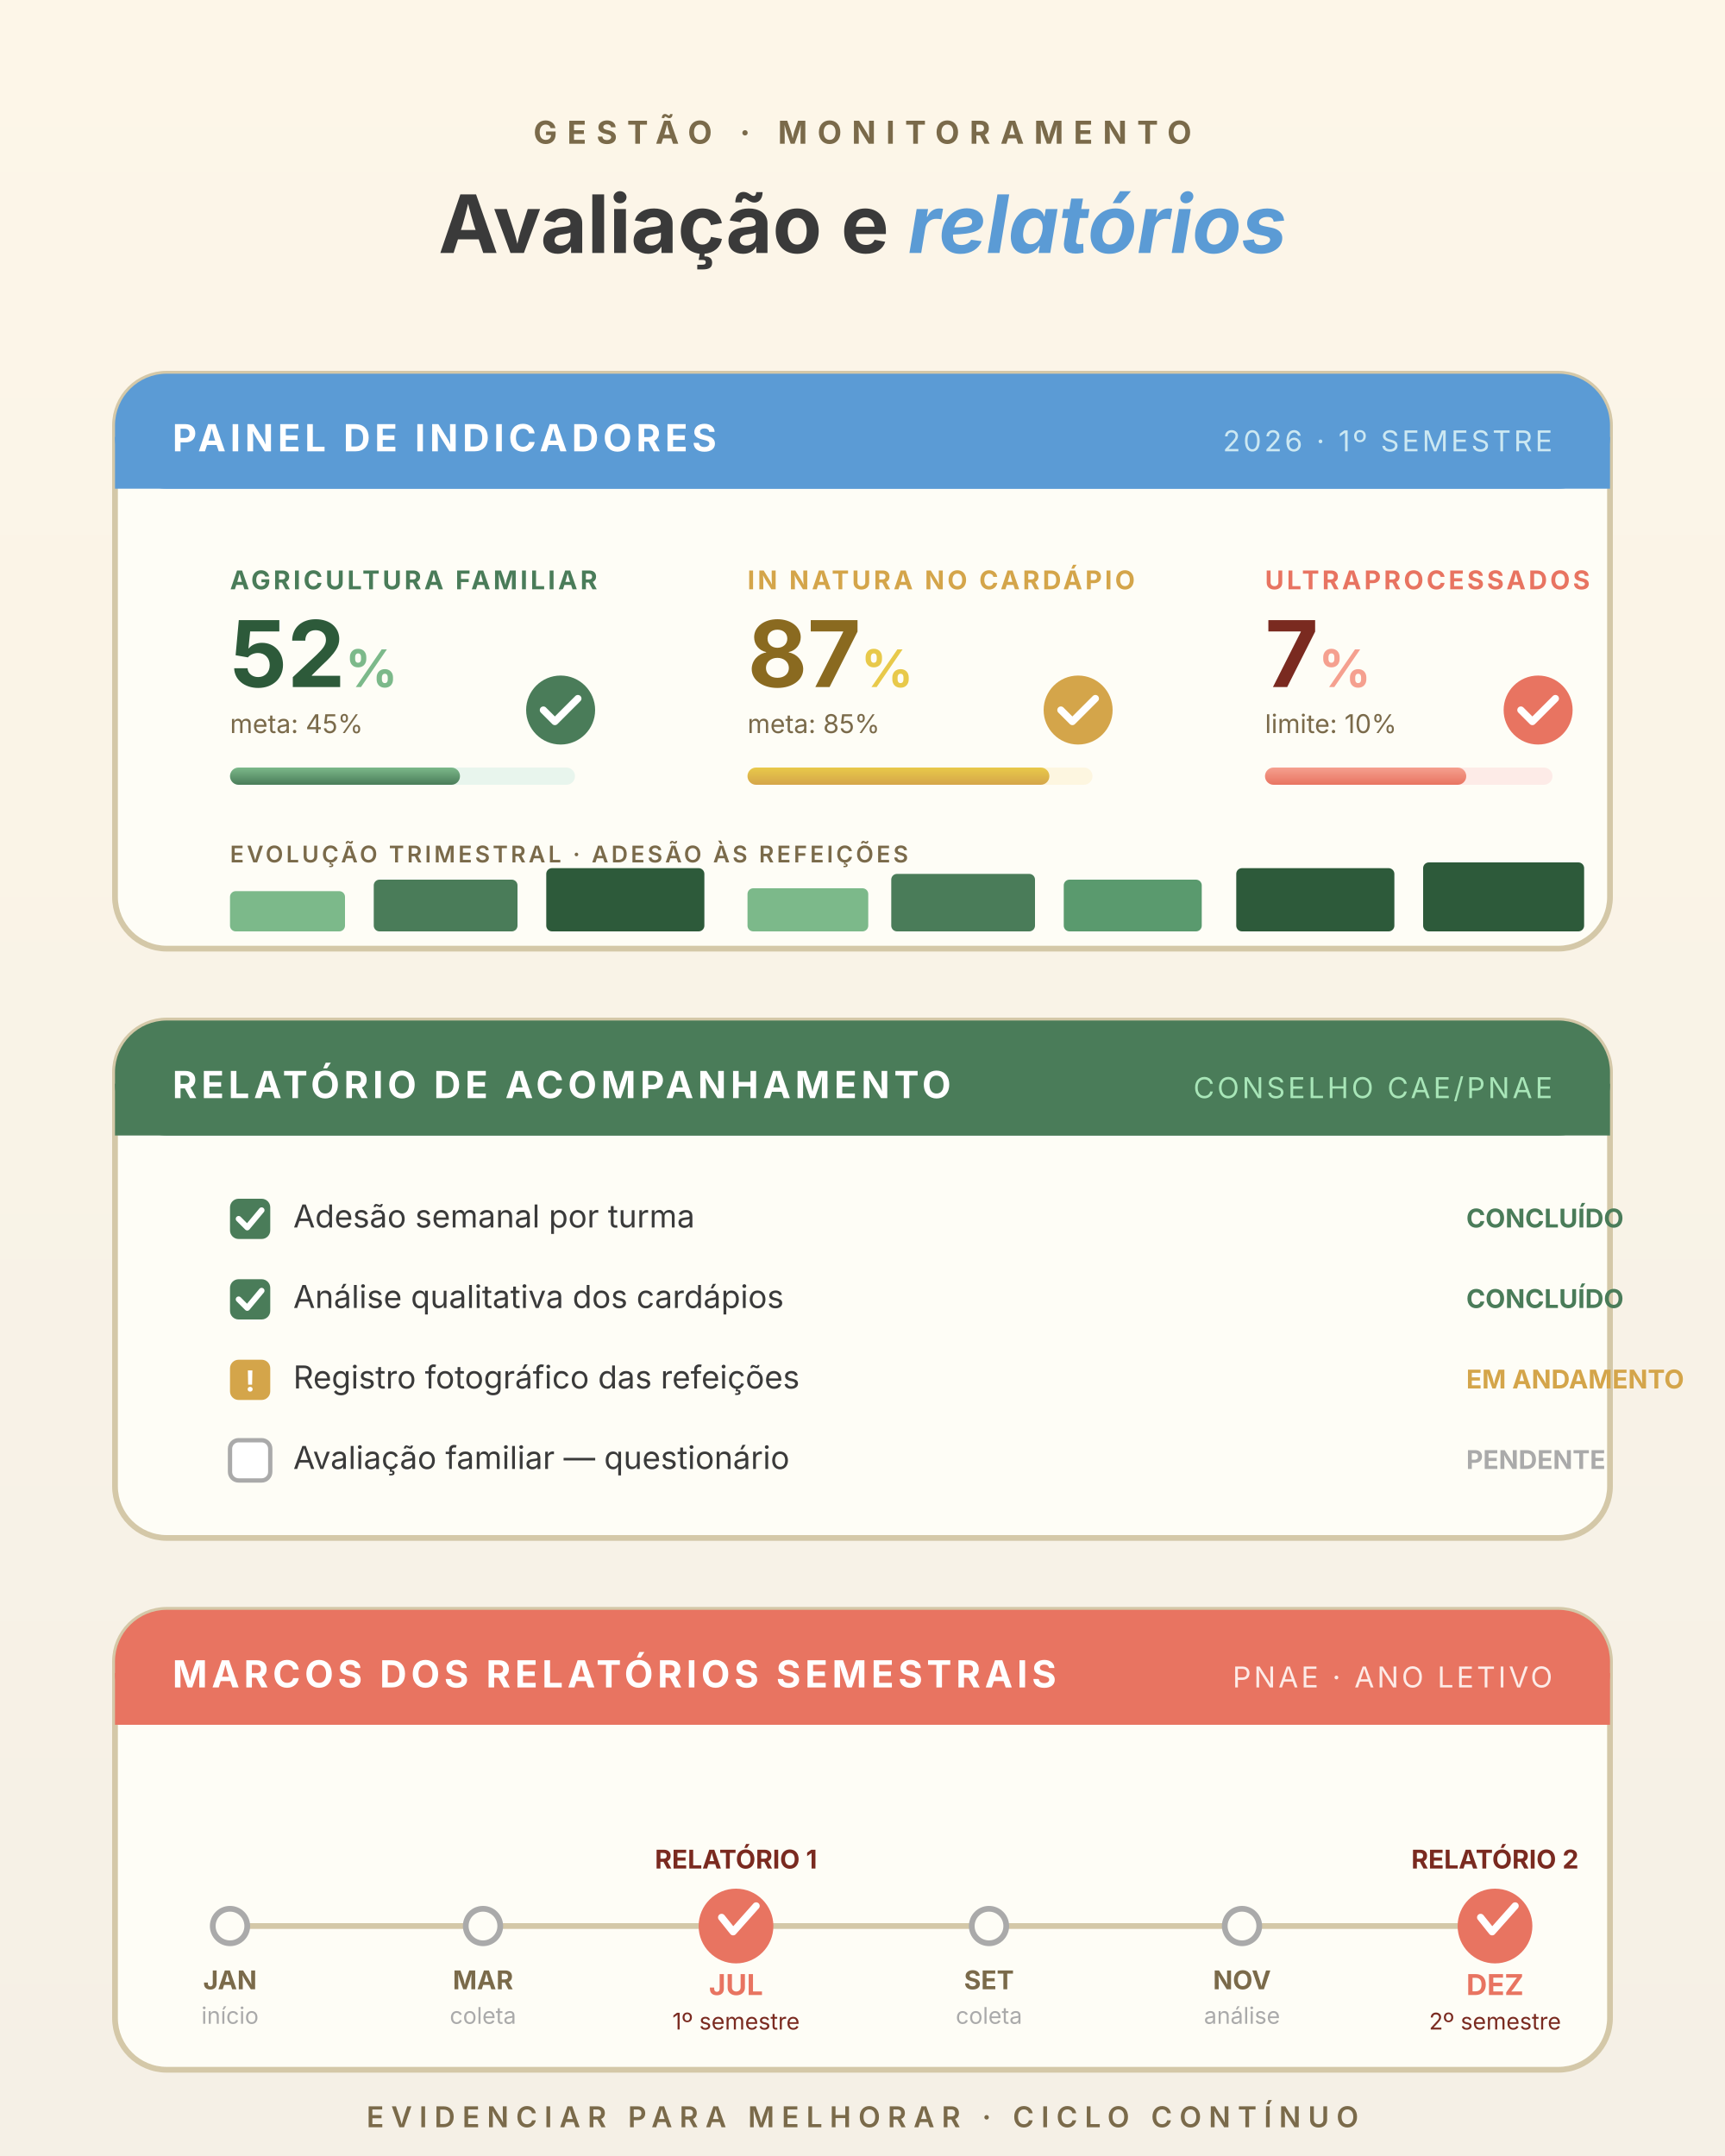
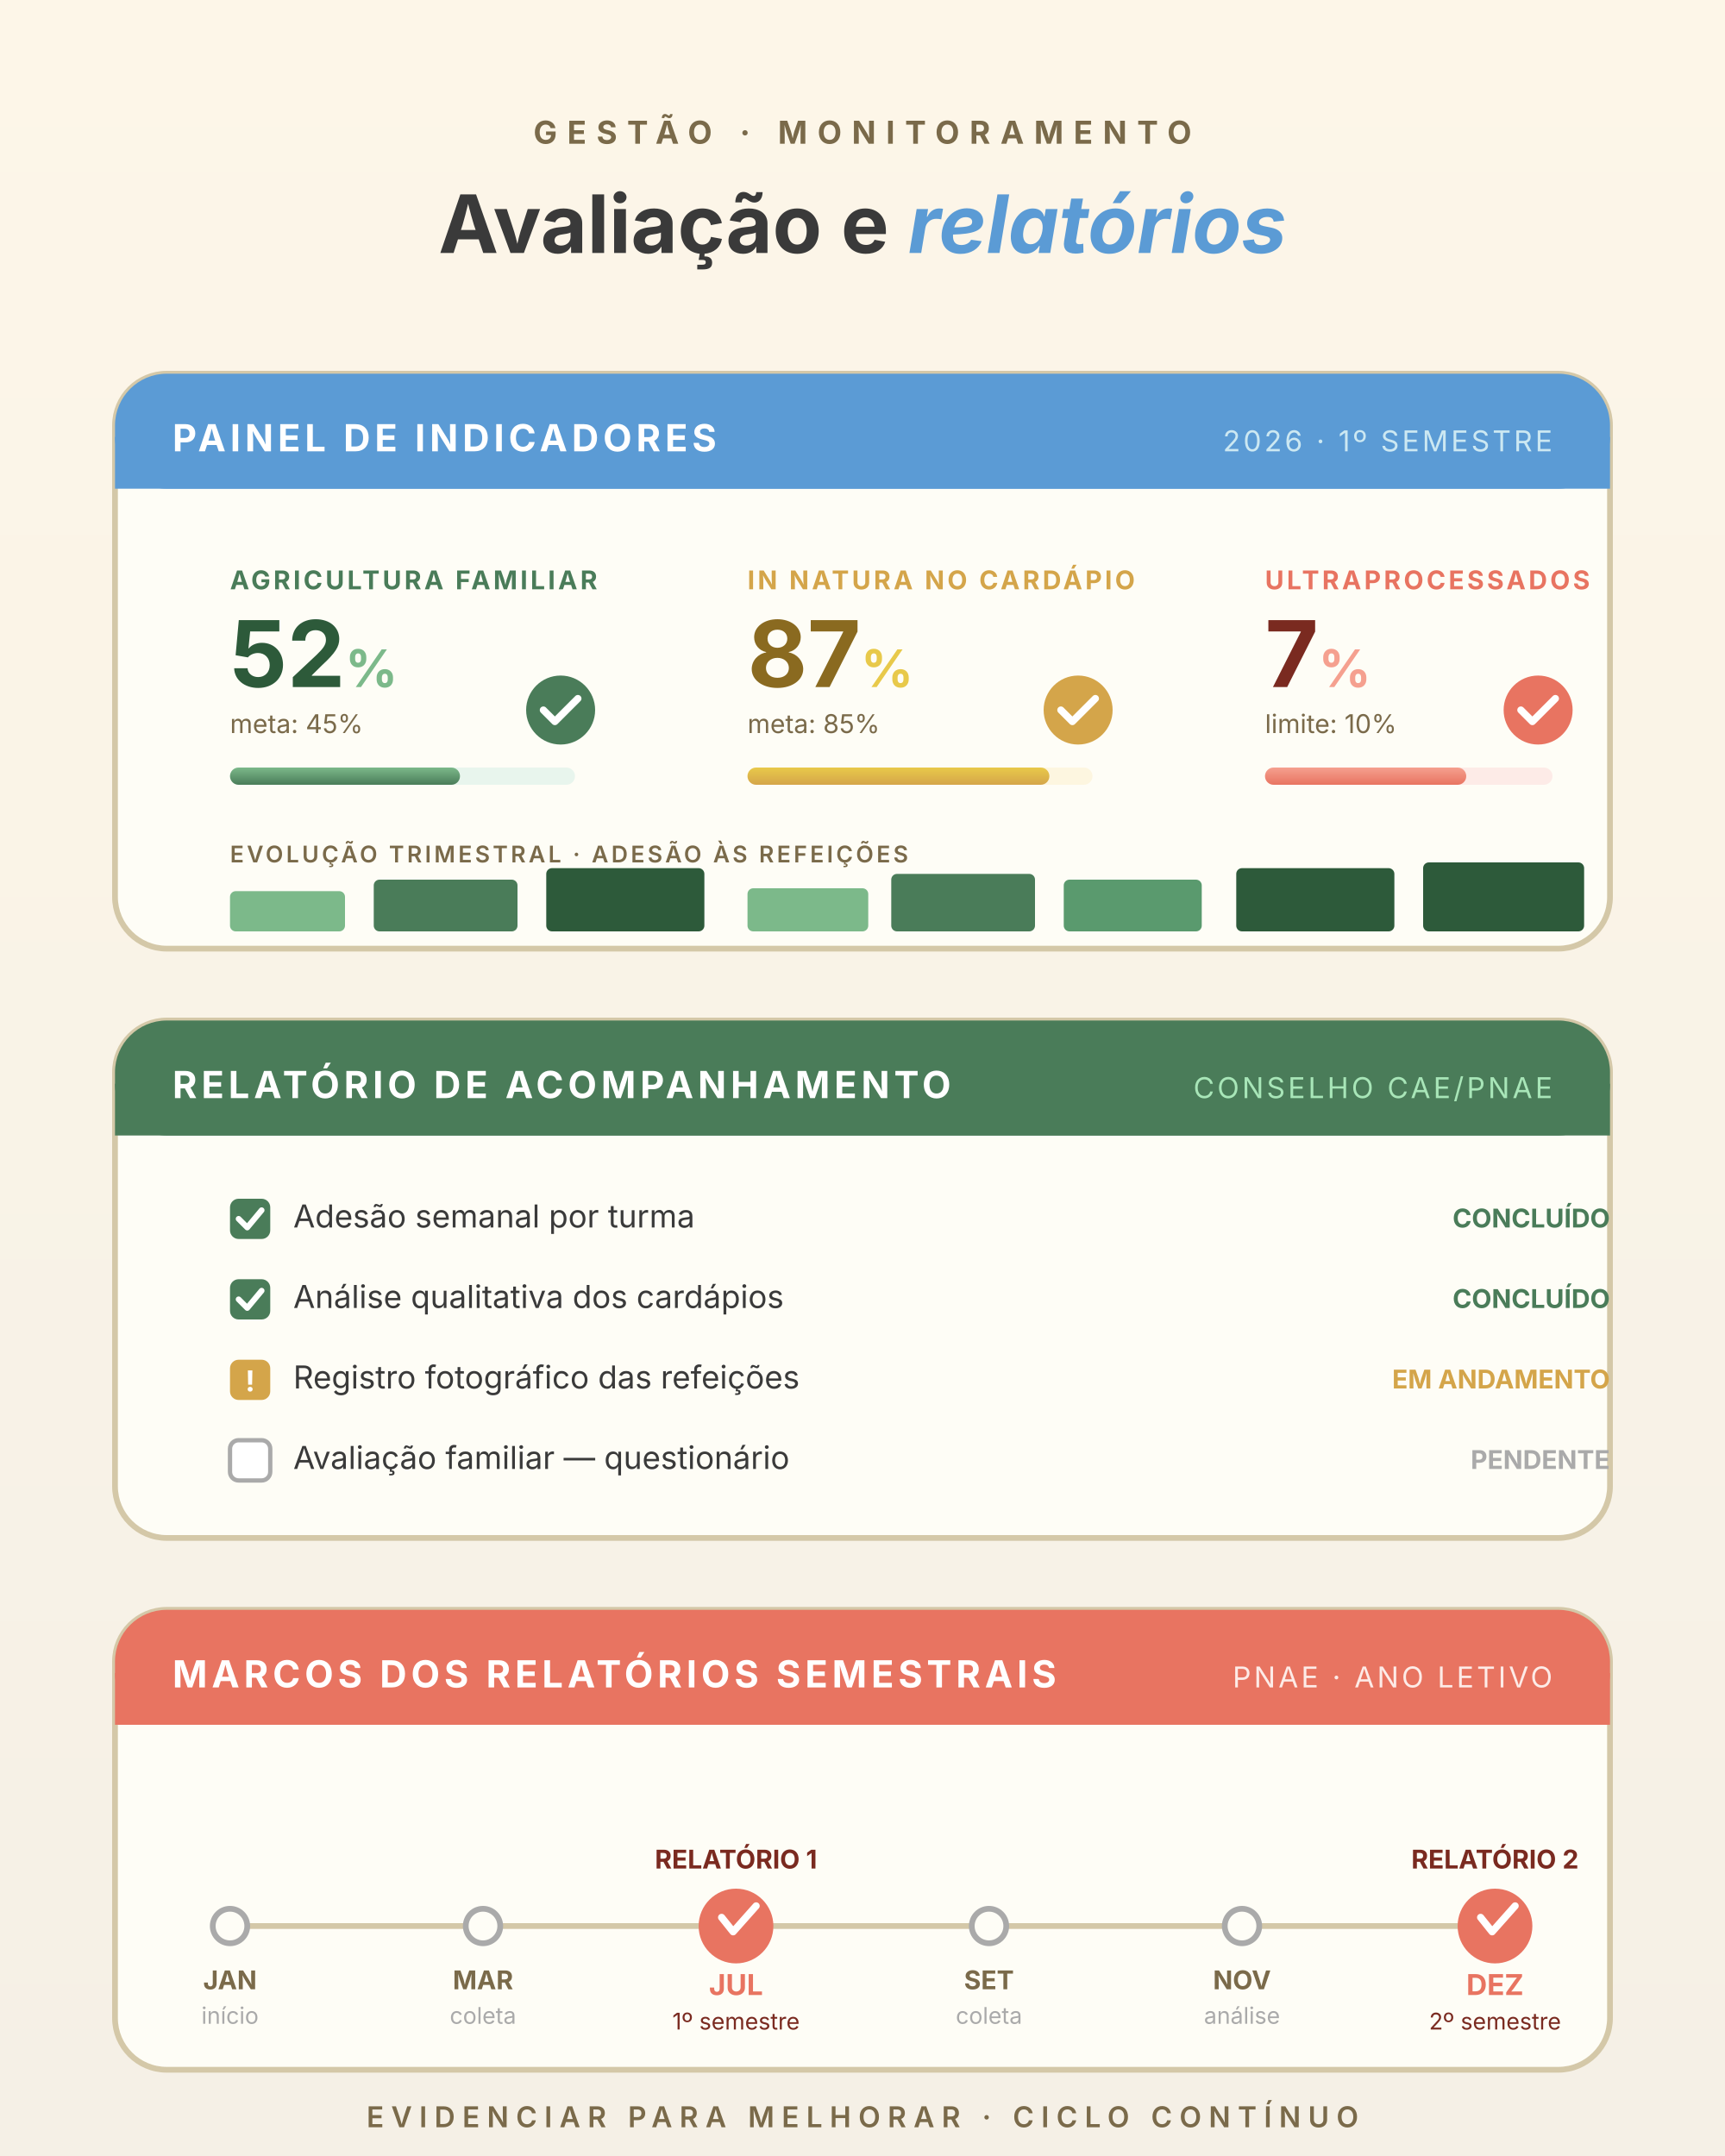
<svg xmlns="http://www.w3.org/2000/svg" viewBox="0 0 600 750">
  <defs>
    <linearGradient id="bg-aval" x1="0" x2="0" y1="0" y2="1">
      <stop offset="0" stop-color="#fdf6e8" />
      <stop offset="1" stop-color="#f5f0e6" />
    </linearGradient>
    <linearGradient id="grad-verde" x1="0" x2="0" y1="1" y2="0">
      <stop offset="0" stop-color="#4A7C59" />
      <stop offset="1" stop-color="#7CB98A" />
    </linearGradient>
    <linearGradient id="grad-amarelo" x1="0" x2="0" y1="1" y2="0">
      <stop offset="0" stop-color="#D4A54A" />
      <stop offset="1" stop-color="#E8C94A" />
    </linearGradient>
    <linearGradient id="grad-coral" x1="0" x2="0" y1="1" y2="0">
      <stop offset="0" stop-color="#E87461" />
      <stop offset="1" stop-color="#F5A08F" />
    </linearGradient>
  </defs>
  <rect width="600" height="750" fill="url(#bg-aval)" />
  <text x="300" y="50" text-anchor="middle" font-family="Inter,sans-serif" font-size="11" font-weight="700" letter-spacing="3.5" fill="#7a6a4a">GESTÃO · MONITORAMENTO</text>
  <text x="300" y="88" text-anchor="middle" font-family="Inter,sans-serif" font-size="28" font-weight="700" fill="#3a3a3a">Avaliação e <tspan font-style="italic" fill="#5b9bd5">relatórios</tspan>
  </text>
  <g transform="translate(40,130)">
    <rect width="520" height="200" rx="18" fill="#fefdf6" stroke="#d4c8a8" stroke-width="2" />
    <rect width="520" height="40" rx="18" fill="#5b9bd5" />
    <rect y="22" width="520" height="18" fill="#5b9bd5" />
    <text x="20" y="27" font-family="Inter,sans-serif" font-size="13" font-weight="700" fill="#fff" letter-spacing="1.5">PAINEL DE INDICADORES</text>
    <text x="500" y="27" text-anchor="end" font-family="Inter,sans-serif" font-size="10" fill="#cce8f2" letter-spacing="1">2026 · 1º SEMESTRE</text>
    <g transform="translate(40,75)">
      <text x="0" y="0" font-family="Inter,sans-serif" font-size="9" font-weight="700" fill="#4A7C59" letter-spacing="1">AGRICULTURA FAMILIAR</text>
      <text x="0" y="34" font-family="Inter,sans-serif" font-size="32" font-weight="700" fill="#2d5a3a">52<tspan font-size="18" fill="#7CB98A">%</tspan>
      </text>
      <text x="0" y="50" font-family="Inter,sans-serif" font-size="9" fill="#7a6a4a">meta: 45%</text>
      <rect x="0" y="62" width="120" height="6" rx="3" fill="#e8f5ed" />
      <rect x="0" y="62" width="80" height="6" rx="3" fill="url(#grad-verde)" />
      <circle cx="115" cy="42" r="12" fill="#4A7C59" />
      <path d="M109 42 L 113 46 L 121 38" stroke="white" stroke-width="2.5" fill="none" stroke-linecap="round" stroke-linejoin="round" />
    </g>
    <g transform="translate(220,75)">
      <text x="0" y="0" font-family="Inter,sans-serif" font-size="9" font-weight="700" fill="#D4A54A" letter-spacing="1">IN NATURA NO CARDÁPIO</text>
      <text x="0" y="34" font-family="Inter,sans-serif" font-size="32" font-weight="700" fill="#8a6a20">87<tspan font-size="18" fill="#E8C94A">%</tspan>
      </text>
      <text x="0" y="50" font-family="Inter,sans-serif" font-size="9" fill="#7a6a4a">meta: 85%</text>
      <rect x="0" y="62" width="120" height="6" rx="3" fill="#fdf6e0" />
      <rect x="0" y="62" width="105" height="6" rx="3" fill="url(#grad-amarelo)" />
      <circle cx="115" cy="42" r="12" fill="#D4A54A" />
      <path d="M109 42 L 113 46 L 121 38" stroke="white" stroke-width="2.5" fill="none" stroke-linecap="round" stroke-linejoin="round" />
    </g>
    <g transform="translate(400,75)">
      <text x="0" y="0" font-family="Inter,sans-serif" font-size="9" font-weight="700" fill="#E87461" letter-spacing="1">ULTRAPROCESSADOS</text>
      <text x="0" y="34" font-family="Inter,sans-serif" font-size="32" font-weight="700" fill="#7a2a20">7<tspan font-size="18" fill="#F5A08F">%</tspan>
      </text>
      <text x="0" y="50" font-family="Inter,sans-serif" font-size="9" fill="#7a6a4a">limite: 10%</text>
      <rect x="0" y="62" width="100" height="6" rx="3" fill="#fdebe7" />
      <rect x="0" y="62" width="70" height="6" rx="3" fill="url(#grad-coral)" />
      <circle cx="95" cy="42" r="12" fill="#E87461" />
      <path d="M89 42 L 93 46 L 101 38" stroke="white" stroke-width="2.5" fill="none" stroke-linecap="round" stroke-linejoin="round" />
    </g>
    <g transform="translate(40,170)">
      <text x="0" y="0" font-family="Inter,sans-serif" font-size="8" font-weight="600" fill="#7a6a4a" letter-spacing="1">EVOLUÇÃO TRIMESTRAL · ADESÃO ÀS REFEIÇÕES</text>
      <rect x="0" y="10" width="40" height="14" rx="2" fill="#7CB98A" />
      <rect x="50" y="6" width="50" height="18" rx="2" fill="#4A7C59" />
      <rect x="110" y="2" width="55" height="22" rx="2" fill="#2d5a3a" />
      <rect x="180" y="9" width="42" height="15" rx="2" fill="#7CB98A" />
      <rect x="230" y="4" width="50" height="20" rx="2" fill="#4A7C59" />
      <rect x="290" y="6" width="48" height="18" rx="2" fill="#5A9A6E" />
      <rect x="350" y="2" width="55" height="22" rx="2" fill="#2d5a3a" />
      <rect x="415" y="0" width="56" height="24" rx="2" fill="#2d5a3a" />
    </g>
  </g>
  <g transform="translate(40,355)">
    <rect width="520" height="180" rx="18" fill="#fefdf6" stroke="#d4c8a8" stroke-width="2" />
    <rect width="520" height="40" rx="18" fill="#4A7C59" />
    <rect y="22" width="520" height="18" fill="#4A7C59" />
    <text x="20" y="27" font-family="Inter,sans-serif" font-size="13" font-weight="700" fill="#fff" letter-spacing="1.5">RELATÓRIO DE ACOMPANHAMENTO</text>
    <text x="500" y="27" text-anchor="end" font-family="Inter,sans-serif" font-size="10" fill="#a8e6b8" letter-spacing="1">CONSELHO CAE/PNAE</text>
    <g transform="translate(40,70)" font-family="Inter,sans-serif" font-size="11" fill="#3a3a3a">
      <g transform="translate(0,0)">
        <rect x="0" y="-8" width="14" height="14" rx="3" fill="#4A7C59" />
        <path d="M3 -1 L 6 2 L 11 -4" stroke="white" stroke-width="2" fill="none" stroke-linecap="round" stroke-linejoin="round" />
        <text x="22" y="2">Adesão semanal por turma</text>
-         <text x="430" y="2" font-size="9" fill="#4A7C59" font-weight="700">CONCLUÍDO</text>
+         <text x="480" y="2" text-anchor="end" font-size="9" fill="#4A7C59" font-weight="700">CONCLUÍDO</text>
      </g>
      <g transform="translate(0,28)">
        <rect x="0" y="-8" width="14" height="14" rx="3" fill="#4A7C59" />
        <path d="M3 -1 L 6 2 L 11 -4" stroke="white" stroke-width="2" fill="none" stroke-linecap="round" stroke-linejoin="round" />
        <text x="22" y="2">Análise qualitativa dos cardápios</text>
-         <text x="430" y="2" font-size="9" fill="#4A7C59" font-weight="700">CONCLUÍDO</text>
+         <text x="480" y="2" text-anchor="end" font-size="9" fill="#4A7C59" font-weight="700">CONCLUÍDO</text>
      </g>
      <g transform="translate(0,56)">
        <rect x="0" y="-8" width="14" height="14" rx="3" fill="#D4A54A" />
        <text x="7" y="3" text-anchor="middle" font-size="10" font-weight="700" fill="white">!</text>
        <text x="22" y="2">Registro fotográfico das refeições</text>
-         <text x="430" y="2" font-size="9" fill="#D4A54A" font-weight="700">EM ANDAMENTO</text>
+         <text x="480" y="2" text-anchor="end" font-size="9" fill="#D4A54A" font-weight="700">EM ANDAMENTO</text>
      </g>
      <g transform="translate(0,84)">
        <rect x="0" y="-8" width="14" height="14" rx="3" fill="#fff" stroke="#aaa" stroke-width="1.5" />
        <text x="22" y="2">Avaliação familiar — questionário</text>
-         <text x="430" y="2" font-size="9" fill="#aaa" font-weight="700">PENDENTE</text>
+         <text x="480" y="2" text-anchor="end" font-size="9" fill="#aaa" font-weight="700">PENDENTE</text>
      </g>
    </g>
  </g>
  <g transform="translate(40,560)">
    <rect width="520" height="160" rx="18" fill="#fefdf6" stroke="#d4c8a8" stroke-width="2" />
    <rect width="520" height="40" rx="18" fill="#E87461" />
    <rect y="22" width="520" height="18" fill="#E87461" />
    <text x="20" y="27" font-family="Inter,sans-serif" font-size="13" font-weight="700" fill="#fff" letter-spacing="1.5">MARCOS DOS RELATÓRIOS SEMESTRAIS</text>
    <text x="500" y="27" text-anchor="end" font-family="Inter,sans-serif" font-size="10" fill="#fdebe7" letter-spacing="1">PNAE · ANO LETIVO</text>
    <g transform="translate(40,90)">
      <line x1="0" y1="20" x2="440" y2="20" stroke="#d4c8a8" stroke-width="2" />
      <g transform="translate(0,0)">
        <circle cx="0" cy="20" r="6" fill="#fefdf6" stroke="#aaa" stroke-width="2" />
        <text x="0" y="42" text-anchor="middle" font-family="Inter,sans-serif" font-size="9" font-weight="700" fill="#7a6a4a">JAN</text>
        <text x="0" y="54" text-anchor="middle" font-family="Inter,sans-serif" font-size="8" fill="#aaa">início</text>
      </g>
      <g transform="translate(88,0)">
        <circle cx="0" cy="20" r="6" fill="#fefdf6" stroke="#aaa" stroke-width="2" />
        <text x="0" y="42" text-anchor="middle" font-family="Inter,sans-serif" font-size="9" font-weight="700" fill="#7a6a4a">MAR</text>
        <text x="0" y="54" text-anchor="middle" font-family="Inter,sans-serif" font-size="8" fill="#aaa">coleta</text>
      </g>
      <g transform="translate(176,0)">
        <circle cx="0" cy="20" r="13" fill="#E87461" />
        <path d="M-5 17 L -1 22 L 7 13" stroke="white" stroke-width="2.5" fill="none" stroke-linecap="round" stroke-linejoin="round" />
        <text x="0" y="0" text-anchor="middle" font-family="Inter,sans-serif" font-size="9" font-weight="700" fill="#7a2a20">RELATÓRIO 1</text>
        <text x="0" y="44" text-anchor="middle" font-family="Inter,sans-serif" font-size="10" font-weight="700" fill="#E87461">JUL</text>
        <text x="0" y="56" text-anchor="middle" font-family="Inter,sans-serif" font-size="8" fill="#7a2a20">1º semestre</text>
      </g>
      <g transform="translate(264,0)">
        <circle cx="0" cy="20" r="6" fill="#fefdf6" stroke="#aaa" stroke-width="2" />
        <text x="0" y="42" text-anchor="middle" font-family="Inter,sans-serif" font-size="9" font-weight="700" fill="#7a6a4a">SET</text>
        <text x="0" y="54" text-anchor="middle" font-family="Inter,sans-serif" font-size="8" fill="#aaa">coleta</text>
      </g>
      <g transform="translate(352,0)">
        <circle cx="0" cy="20" r="6" fill="#fefdf6" stroke="#aaa" stroke-width="2" />
        <text x="0" y="42" text-anchor="middle" font-family="Inter,sans-serif" font-size="9" font-weight="700" fill="#7a6a4a">NOV</text>
        <text x="0" y="54" text-anchor="middle" font-family="Inter,sans-serif" font-size="8" fill="#aaa">análise</text>
      </g>
      <g transform="translate(440,0)">
        <circle cx="0" cy="20" r="13" fill="#E87461" />
        <path d="M-5 17 L -1 22 L 7 13" stroke="white" stroke-width="2.5" fill="none" stroke-linecap="round" stroke-linejoin="round" />
        <text x="0" y="0" text-anchor="middle" font-family="Inter,sans-serif" font-size="9" font-weight="700" fill="#7a2a20">RELATÓRIO 2</text>
        <text x="0" y="44" text-anchor="middle" font-family="Inter,sans-serif" font-size="10" font-weight="700" fill="#E87461">DEZ</text>
        <text x="0" y="56" text-anchor="middle" font-family="Inter,sans-serif" font-size="8" fill="#7a2a20">2º semestre</text>
      </g>
    </g>
  </g>
  <text x="300" y="740" text-anchor="middle" font-family="Inter,sans-serif" font-size="10" font-weight="600" letter-spacing="2.5" fill="#7a6a4a">EVIDENCIAR PARA MELHORAR · CICLO CONTÍNUO</text>
</svg>
